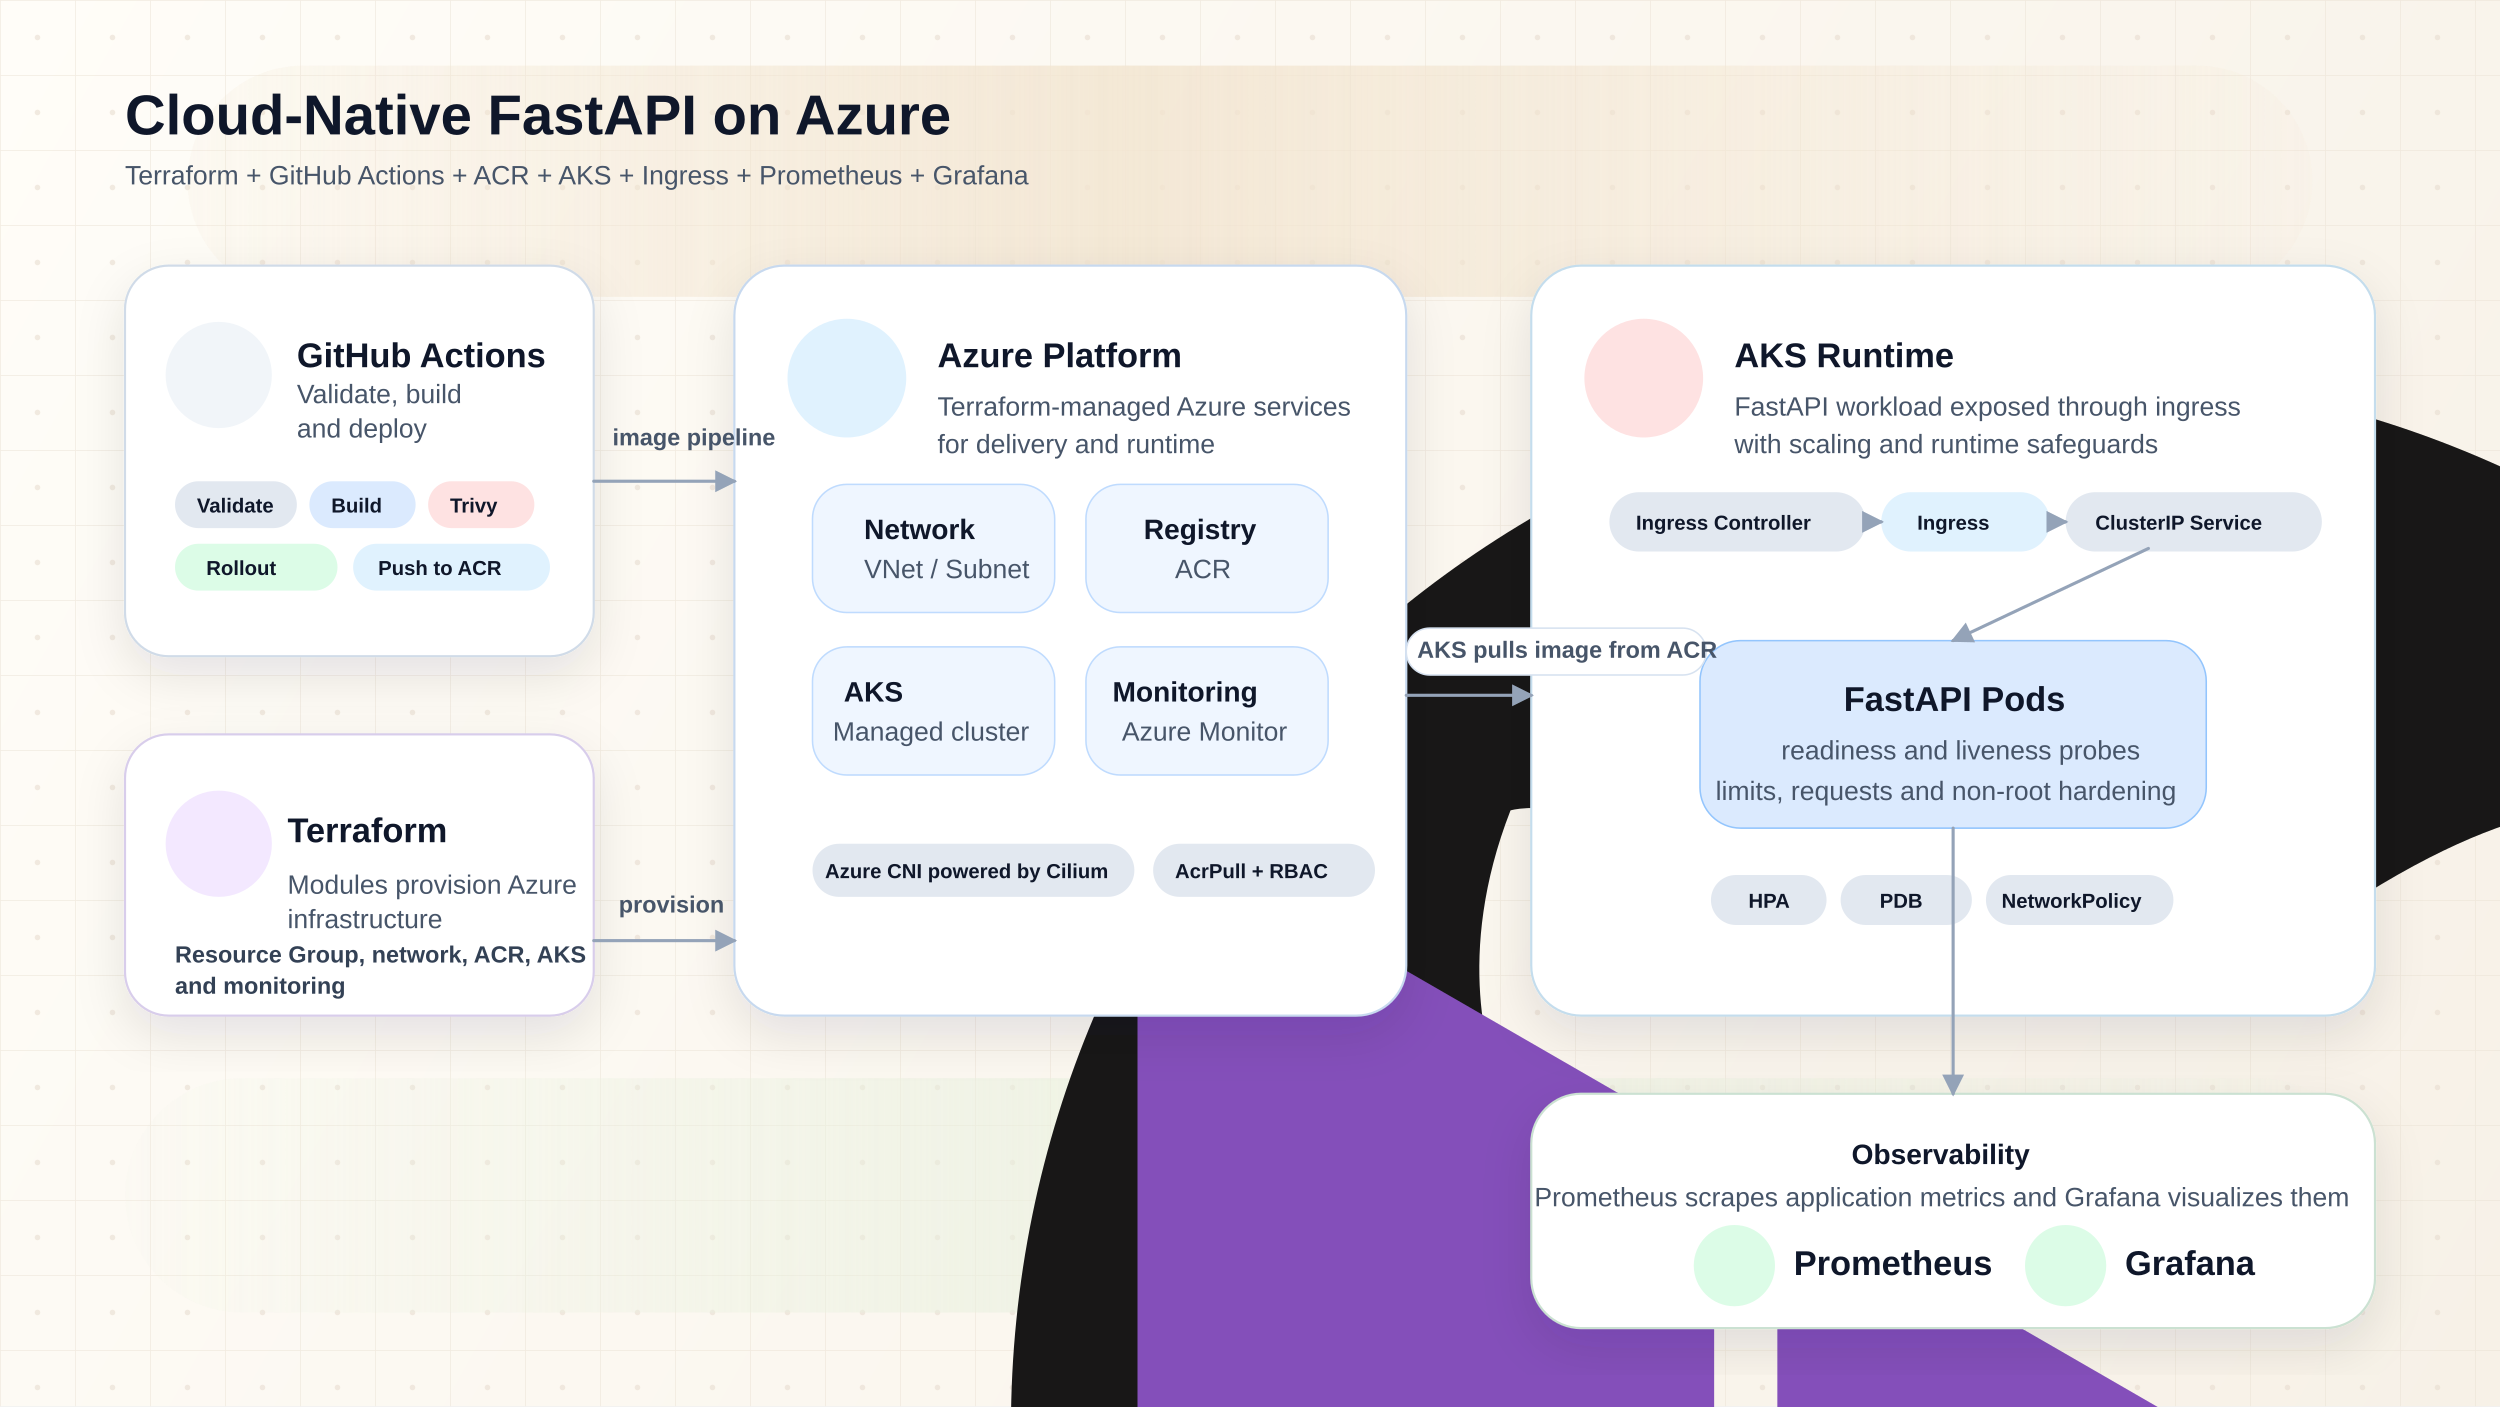
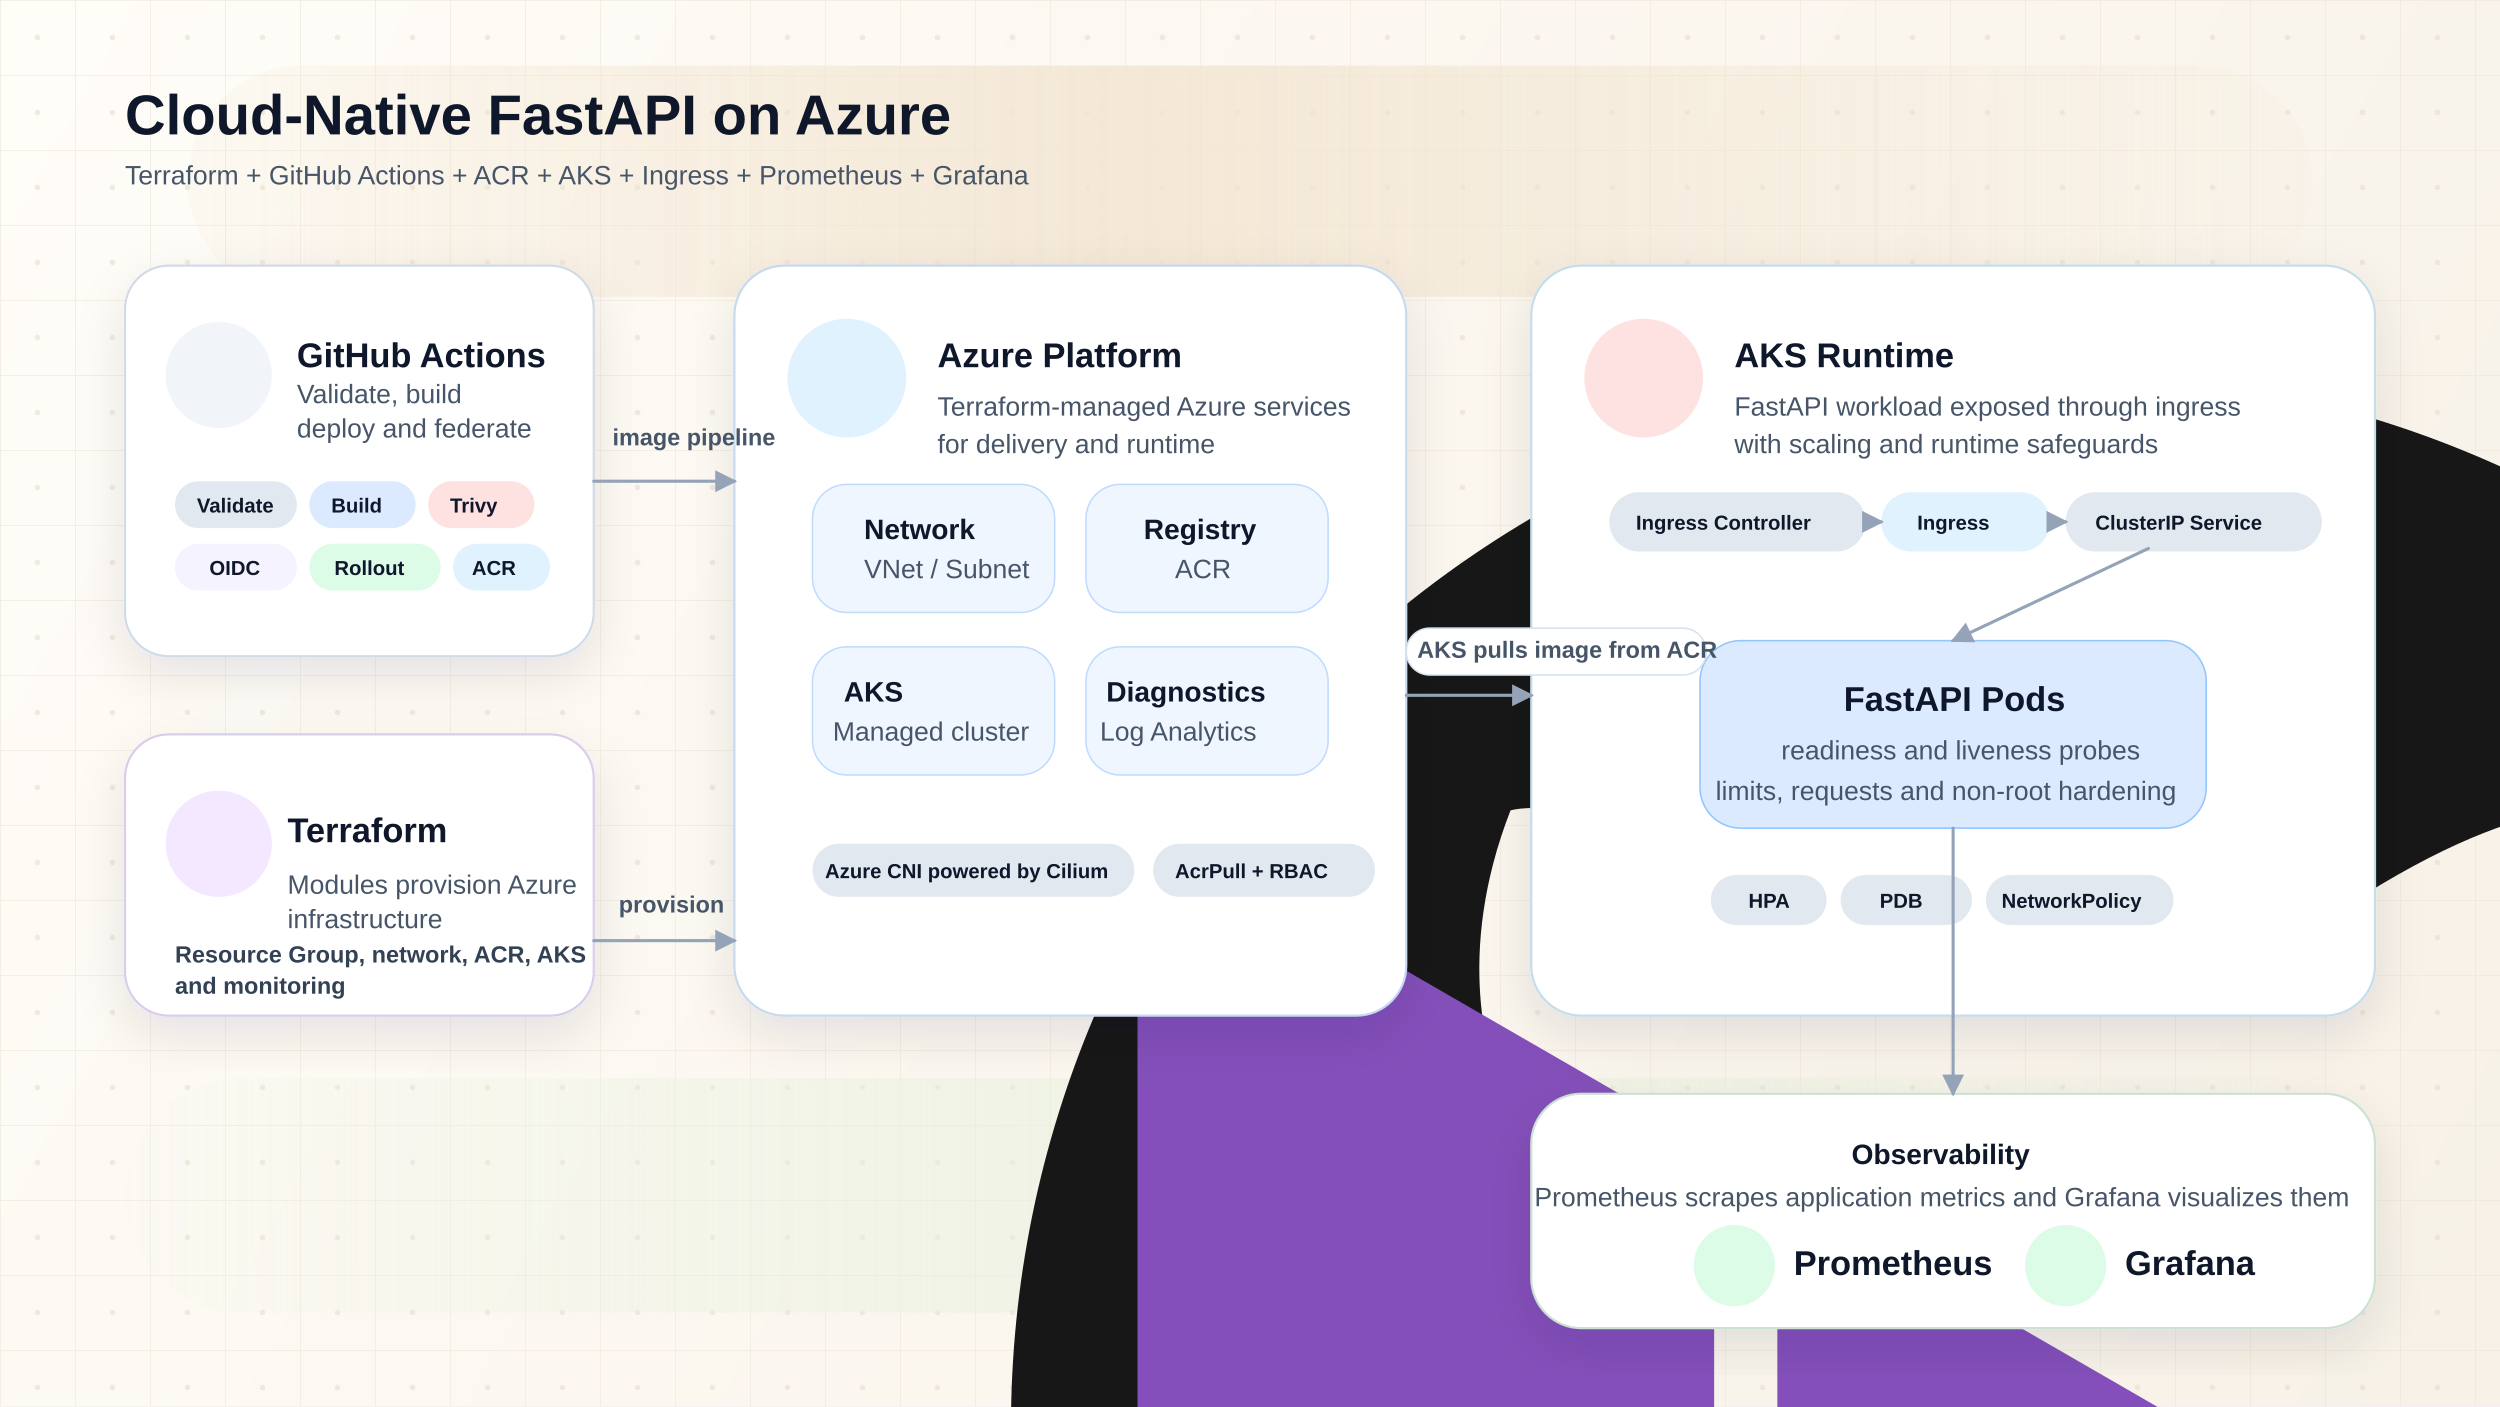
<svg xmlns="http://www.w3.org/2000/svg" width="1600" height="900" viewBox="0 0 1600 900" fill="none">
  <defs>
    <linearGradient id="bg" x1="0" y1="0" x2="1600" y2="900" gradientUnits="userSpaceOnUse">
      <stop stop-color="#FFFDF8" />
      <stop offset="1" stop-color="#F7F1E7" />
    </linearGradient>
    <pattern id="techGrid" x="0" y="0" width="48" height="48" patternUnits="userSpaceOnUse">
      <path d="M 48 0 L 0 0 0 48" fill="none" stroke="#E9DED1" stroke-width="1" />
      <circle cx="24" cy="24" r="1.8" fill="#E6DACD" />
    </pattern>
    <linearGradient id="bandTop" x1="0" y1="0" x2="1600" y2="0" gradientUnits="userSpaceOnUse">
      <stop stop-color="#F2E4CF" stop-opacity="0" />
      <stop offset="0.45" stop-color="#F2E4CF" stop-opacity="0.95" />
      <stop offset="1" stop-color="#F2E4CF" stop-opacity="0" />
    </linearGradient>
    <linearGradient id="bandBottom" x1="0" y1="0" x2="1600" y2="0" gradientUnits="userSpaceOnUse">
      <stop stop-color="#E8F0DE" stop-opacity="0" />
      <stop offset="0.5" stop-color="#E8F0DE" stop-opacity="0.85" />
      <stop offset="1" stop-color="#E8F0DE" stop-opacity="0" />
    </linearGradient>
    <filter id="shadow" x="-20%" y="-20%" width="140%" height="140%" filterUnits="objectBoundingBox">
      <feDropShadow dx="0" dy="12" stdDeviation="16" flood-color="#0F172A" flood-opacity="0.10" />
    </filter>
    <marker id="arrow" viewBox="0 0 8 8" refX="7" refY="4" markerWidth="7" markerHeight="7" orient="auto-start-reverse">
      <path d="M 0 0 L 8 4 L 0 8 z" fill="#94A3B8" />
    </marker>
    <style>
      .title { font: 700 36px 'Segoe UI', Arial, sans-serif; fill: #0F172A; }
      .subtitle { font: 500 17px 'Segoe UI', Arial, sans-serif; fill: #475569; }
      .section { font: 700 18px 'Segoe UI', Arial, sans-serif; fill: #0F172A; }
      .cardTitle { font: 700 22px 'Segoe UI', Arial, sans-serif; fill: #0F172A; }
      .cardText { font: 500 17px 'Segoe UI', Arial, sans-serif; fill: #475569; }
      .small { font: 600 15px 'Segoe UI', Arial, sans-serif; fill: #334155; }
      .chip { font: 700 13px 'Segoe UI', Arial, sans-serif; fill: #0F172A; }
      .flowText { font: 600 15px 'Segoe UI', Arial, sans-serif; fill: #475569; }
      .flow { stroke: #94A3B8; stroke-width: 2; stroke-linecap: round; marker-end: url(#arrow); }
    </style>
    <symbol id="logo-github" viewBox="0 0 24 24">
      <path fill="#181717" d="M12 .297c-6.63 0-12 5.373-12 12 0 5.303 3.438 9.8 8.205 11.385.6.113.82-.258.82-.577 0-.285-.01-1.04-.015-2.04-3.338.724-4.042-1.61-4.042-1.61C4.422 18.07 3.633 17.7 3.633 17.7c-1.087-.744.084-.729.084-.729 1.205.084 1.838 1.236 1.838 1.236 1.07 1.835 2.809 1.305 3.495.998.108-.776.417-1.305.76-1.605-2.665-.3-5.466-1.332-5.466-5.93 0-1.31.465-2.38 1.235-3.22-.135-.303-.54-1.523.105-3.176 0 0 1.005-.322 3.3 1.23.96-.267 1.98-.399 3-.405 1.02.006 2.04.138 3 .405 2.28-1.552 3.285-1.23 3.285-1.23.645 1.653.24 2.873.12 3.176.765.84 1.23 1.91 1.23 3.22 0 4.61-2.805 5.625-5.475 5.92.42.36.81 1.096.81 2.22 0 1.606-.015 2.896-.015 3.286 0 .315.21.69.825.57C20.565 22.092 24 17.592 24 12.297c0-6.627-5.373-12-12-12" />
    </symbol>
    <symbol id="logo-terraform" viewBox="0 0 24 24">
      <path fill="#844FBA" d="M1.44 0v7.575l6.561 3.79V3.787zm21.12 4.227l-6.561 3.791v7.574l6.56-3.787zM8.72 4.23v7.575l6.561 3.787V8.018zm0 8.405v7.575L15.28 24v-7.578z" />
    </symbol>
    <symbol id="logo-kubernetes" viewBox="0 0 24 24">
      <path fill="#326CE5" d="M10.204 14.35l.007.01-.999 2.413a5.171 5.171 0 0 1-2.075-2.597l2.578-.437.004.005a.44.44 0 0 1 .484.606zm-.833-2.129a.44.44 0 0 0 .173-.756l.002-.011L7.585 9.7a5.143 5.143 0 0 0-.73 3.255l2.514-.725.002-.009zm1.145-1.98a.44.44 0 0 0 .699-.337l.01-.005.15-2.62a5.144 5.144 0 0 0-3.01 1.442l2.147 1.523.004-.002zm.76 2.75l.723.349.722-.347.18-.78-.5-.623h-.804l-.5.623.179.779zm1.5-3.095a.44.44 0 0 0 .7.336l.008.003 2.134-1.513a5.188 5.188 0 0 0-2.992-1.442l.148 2.615.002.001zm10.876 5.97l-5.773 7.181a1.6 1.6 0 0 1-1.248.594l-9.261.003a1.6 1.6 0 0 1-1.247-.596l-5.776-7.18a1.583 1.583 0 0 1-.307-1.34L2.1 5.573c.108-.47.425-.864.863-1.073L11.305.513a1.606 1.606 0 0 1 1.385 0l8.345 3.985c.438.209.755.604.863 1.073l2.062 8.955c.108.47-.005.963-.308 1.34z" />
    </symbol>
    <symbol id="logo-prometheus" viewBox="0 0 24 24">
      <path fill="#E6522C" d="M12 0C5.373 0 0 5.372 0 12c0 6.627 5.373 12 12 12s12-5.373 12-12c0-6.628-5.373-12-12-12zm0 22.46c-1.885 0-3.414-1.26-3.414-2.814h6.828c0 1.553-1.528 2.813-3.414 2.813zm5.64-3.745H6.36v-2.046h11.28v2.046zm-.04-3.098H6.391c-.037-.043-.075-.086-.111-.13-1.155-1.401-1.427-2.133-1.69-2.879-.005-.025 1.4.287 2.395.511 0 0 .513.119 1.262.255-.72-.843-1.147-1.915-1.147-3.01 0-2.406 1.845-4.508 1.18-6.207.648.053 1.34 1.367 1.387 3.422.689-.951.977-2.69.977-3.755 0-1.103.727-2.385 1.454-2.429-.648 1.069.168 1.984.894 4.256.272.854.237 2.29.447 3.201.07-1.892.395-4.652 1.595-5.605-.529 1.2.079 2.702.494 3.424.671 1.164 1.078 2.047 1.078 3.716a4.642 4.642 0 01-1.11 2.996c.792-.149 1.34-.283 1.34-.283l2.573-.502s-.374 1.538-1.81 3.019z" />
    </symbol>
    <symbol id="logo-grafana" viewBox="0 0 24 24">
      <path fill="#F46800" d="M23.02 10.59a8.578 8.578 0 0 0-.862-3.034 8.911 8.911 0 0 0-1.789-2.445c.337-1.342-.413-2.505-.413-2.505-1.292-.08-2.113.4-2.416.62-.052-.02-.102-.044-.154-.064-.22-.089-.446-.172-.677-.247-.231-.073-.47-.14-.711-.197a9.867 9.867 0 0 0-.875-.161C14.557.753 12.94 0 12.94 0c-1.804 1.145-2.147 2.744-2.147 2.744l-.018.093c-.098.029-.2.057-.298.088-.138.042-.275.094-.413.143-.138.055-.275.107-.41.166a8.869 8.869 0 0 0-1.557.87l-.063-.029c-2.497-.955-4.716.195-4.716.195-.203 2.658.996 4.33 1.235 4.636a11.608 11.608 0 0 0-.607 2.635C1.636 12.677.953 15.014.953 15.014c1.926 2.214 4.171 2.351 4.171 2.351.003-.002.006-.002.006-.005.285.509.615.994.986 1.446.156.19.32.371.488.548-.704 2.009.099 3.68.099 3.68 2.144.08 3.553-.937 3.849-1.173a9.784 9.784 0 0 0 3.164.501h.08l.055-.003.107-.002.103-.005.003.002c1.01 1.44 2.788 1.646 2.788 1.646 1.264-1.332 1.337-2.653 1.337-2.94v-.058c0-.02-.003-.039-.003-.06.265-.187.52-.387.758-.6a7.875 7.875 0 0 0 1.415-1.7c1.43.083 2.437-.885 2.437-.885-.236-1.49-1.085-2.216-1.264-2.354l-.018-.013-.016-.013a.217.217 0 0 1-.031-.02c.008-.092.016-.18.02-.27.011-.162.016-.323.016-.48v-.253l-.005-.098-.008-.135a1.891 1.891 0 0 0-.01-.13c-.003-.042-.008-.083-.013-.125l-.016-.124-.018-.122a6.215 6.215 0 0 0-2.032-3.73 6.015 6.015 0 0 0-3.222-1.46 6.292 6.292 0 0 0-.85-.048l-.107.002h-.063l-.044.003-.104.008a4.777 4.777 0 0 0-3.335 1.695c-.332.4-.592.84-.768 1.297a4.594 4.594 0 0 0-.312 1.817l.003.091c.005.055.007.11.013.164a3.615 3.615 0 0 0 .698 1.82 3.53 3.53 0 0 0 1.827 1.282c.33.098.66.14.971.137.039 0 .078 0 .114-.002l.063-.003c.02 0 .041-.003.062-.003.034-.002.065-.007.099-.01.007 0 .018-.003.028-.003l.031-.005.06-.008a1.18 1.18 0 0 0 .112-.02c.036-.008.072-.013.109-.024a2.634 2.634 0 0 0 .914-.415c.028-.02.056-.041.085-.065a.248.248 0 0 0 .039-.35.244.244 0 0 0-.309-.06l-.078.042c-.09.044-.184.083-.283.116a2.476 2.476 0 0 1-.475.096c-.028.003-.054.006-.083.006l-.083.002c-.026 0-.054 0-.08-.002l-.102-.006h-.012l-.024.006c-.016-.003-.031-.003-.044-.006-.031-.002-.06-.007-.091-.01a2.59 2.59 0 0 1-.724-.213 2.557 2.557 0 0 1-.667-.438 2.52 2.52 0 0 1-.805-1.475 2.306 2.306 0 0 1-.029-.444l.006-.122v-.023l.002-.031c.003-.021.003-.04.005-.06a3.163 3.163 0 0 1 1.352-2.29 3.12 3.12 0 0 1 .937-.43 2.946 2.946 0 0 1 .776-.101h.06l.07.002.045.003h.026l.07.005a4.041 4.041 0 0 1 1.635.49 3.94 3.94 0 0 1 1.602 1.662 3.77 3.77 0 0 1 .397 1.414l.005.076.003.075c.002.026.002.05.002.075 0 .024.003.052 0 .07v.065l-.002.073-.008.174a6.195 6.195 0 0 1-.08.639 5.1 5.1 0 0 1-.267.927 5.31 5.31 0 0 1-.624 1.13 5.052 5.052 0 0 1-3.237 2.014 4.82 4.82 0 0 1-.649.066l-.039.003h-.287a6.607 6.607 0 0 1-1.716-.265 6.776 6.776 0 0 1-3.4-2.274 6.75 6.75 0 0 1-.746-1.15 6.616 6.616 0 0 1-.714-2.596l-.005-.083-.002-.02v-.056l-.003-.073v-.096l-.003-.104v-.07l.003-.163c.008-.22.026-.45.054-.678a8.707 8.707 0 0 1 .28-1.355c.128-.444.286-.872.473-1.277a7.04 7.04 0 0 1 1.456-2.1 5.925 5.925 0 0 1 .953-.763c.169-.111.343-.213.524-.306.089-.05.182-.091.273-.135.047-.02.093-.042.138-.062a7.177 7.177 0 0 1 .714-.267l.145-.045c.049-.015.098-.026.148-.041.098-.029.197-.052.296-.076.049-.013.1-.02.15-.033l.15-.032.151-.028.076-.013.075-.01.153-.024c.057-.01.114-.013.171-.023l.169-.021c.036-.003.073-.008.106-.01l.073-.008.036-.003.042-.002c.057-.003.114-.008.171-.01l.086-.006h.023l.037-.003.145-.007a7.999 7.999 0 0 1 1.708.125 7.917 7.917 0 0 1 2.048.68 8.253 8.253 0 0 1 1.672 1.09l.09.077.089.078c.06.052.114.107.171.159.057.052.112.106.166.16.052.055.107.107.159.164a8.671 8.671 0 0 1 1.41 1.978c.012.026.028.052.04.078l.04.078.075.156c.023.051.05.1.07.153l.065.15a8.848 8.848 0 0 1 .45 1.34.19.19 0 0 0 .201.142.186.186 0 0 0 .172-.184c.01-.246.002-.532-.024-.856z" />
    </symbol>
    <symbol id="logo-azure" viewBox="0 0 24 24">
      <path fill="#0078D4" d="M13.1 1 4 17h5.4l3.7-6.5L18 23h5L13.1 1z" />
      <path fill="#50A9F8" d="M11.5 13.8 8.9 18h3.8l1.8 5h4.3z" />
    </symbol>
  </defs>
  <rect width="1600" height="900" fill="url(#bg)" />
  <rect width="1600" height="900" fill="url(#techGrid)" opacity="0.55" />
  <rect x="120" y="42" width="1360" height="148" rx="74" fill="url(#bandTop)" opacity="0.85" />
  <rect x="80" y="690" width="1440" height="150" rx="75" fill="url(#bandBottom)" opacity="0.8" />
  <text x="80" y="86" class="title">Cloud-Native FastAPI on Azure</text>
  <text x="80" y="118" class="subtitle">Terraform + GitHub Actions + ACR + AKS + Ingress + Prometheus + Grafana</text>
  <rect x="80" y="170" width="300" height="250" rx="28" fill="#FFFFFF" stroke="#D0DBE8" stroke-width="1.4" filter="url(#shadow)" />
  <circle cx="140" cy="240" r="34" fill="#F1F5F9" />
  <g transform="translate(122 222) scale(1.5)">
    <use href="#logo-github" />
  </g>
  <text x="190" y="235" class="cardTitle">GitHub Actions</text>
  <text x="190" y="258" class="cardText">Validate, build</text>
-   <text x="190" y="280" class="cardText">and deploy</text>
+   <text x="190" y="280" class="cardText">deploy and federate</text>
  <rect x="112" y="308" width="78" height="30" rx="15" fill="#E2E8F0" />
  <text x="126" y="328" class="chip">Validate</text>
  <rect x="198" y="308" width="68" height="30" rx="15" fill="#DBEAFE" />
  <text x="212" y="328" class="chip">Build</text>
  <rect x="274" y="308" width="68" height="30" rx="15" fill="#FEE2E2" />
  <text x="288" y="328" class="chip">Trivy</text>
-   <rect x="112" y="348" width="104" height="30" rx="15" fill="#DCFCE7" />
-   <text x="132" y="368" class="chip">Rollout</text>
-   <rect x="226" y="348" width="126" height="30" rx="15" fill="#E0F2FE" />
-   <text x="242" y="368" class="chip">Push to ACR</text>
+   <rect x="112" y="348" width="78" height="30" rx="15" fill="#F5F3FF" />
+   <text x="134" y="368" class="chip">OIDC</text>
+   <rect x="198" y="348" width="84" height="30" rx="15" fill="#DCFCE7" />
+   <text x="214" y="368" class="chip">Rollout</text>
+   <rect x="290" y="348" width="62" height="30" rx="15" fill="#E0F2FE" />
+   <text x="302" y="368" class="chip">ACR</text>
  <rect x="80" y="470" width="300" height="180" rx="28" fill="#FFFFFF" stroke="#D8CDEB" stroke-width="1.4" filter="url(#shadow)" />
  <circle cx="140" cy="540" r="34" fill="#F3E8FF" />
  <g transform="translate(122 522) scale(1.5)">
    <use href="#logo-terraform" />
  </g>
  <text x="184" y="539" class="cardTitle">Terraform</text>
  <text x="184" y="572" class="cardText">Modules provision Azure</text>
  <text x="184" y="594" class="cardText">infrastructure</text>
  <text x="112" y="616" class="small">Resource Group, network, ACR, AKS</text>
  <text x="112" y="636" class="small">and monitoring</text>
  <rect x="470" y="170" width="430" height="480" rx="32" fill="#FFFFFF" stroke="#C7D9EF" stroke-width="1.4" filter="url(#shadow)" />
  <circle cx="542" cy="242" r="38" fill="#E0F2FE" />
  <g transform="translate(520 220) scale(1.85)">
    <use href="#logo-azure" />
  </g>
  <text x="600" y="235" class="cardTitle">Azure Platform</text>
  <text x="600" y="266" class="cardText">Terraform-managed Azure services</text>
  <text x="600" y="290" class="cardText">for delivery and runtime</text>
  <rect x="520" y="310" width="155" height="82" rx="22" fill="#EFF6FF" stroke="#BFDBFE" />
  <text x="553" y="345" class="section">Network</text>
  <text x="553" y="370" class="cardText">VNet / Subnet</text>
  <rect x="695" y="310" width="155" height="82" rx="22" fill="#EFF6FF" stroke="#BFDBFE" />
  <text x="732" y="345" class="section">Registry</text>
  <text x="752" y="370" class="cardText">ACR</text>
  <rect x="520" y="414" width="155" height="82" rx="22" fill="#EFF6FF" stroke="#BFDBFE" />
  <text x="540" y="449" class="section">AKS</text>
  <text x="533" y="474" class="cardText">Managed cluster</text>
  <rect x="695" y="414" width="155" height="82" rx="22" fill="#EFF6FF" stroke="#BFDBFE" />
-   <text x="712" y="449" class="section">Monitoring</text>
-   <text x="718" y="474" class="cardText">Azure Monitor</text>
+   <text x="708" y="449" class="section">Diagnostics</text>
+   <text x="704" y="474" class="cardText">Log Analytics</text>
  <rect x="520" y="540" width="206" height="34" rx="17" fill="#E2E8F0" />
  <text x="528" y="562" class="chip">Azure CNI powered by Cilium</text>
  <rect x="738" y="540" width="142" height="34" rx="17" fill="#E2E8F0" />
  <text x="752" y="562" class="chip">AcrPull + RBAC</text>
  <rect x="980" y="170" width="540" height="480" rx="32" fill="#FFFFFF" stroke="#C4DDED" stroke-width="1.4" filter="url(#shadow)" />
  <circle cx="1052" cy="242" r="38" fill="#FEE2E2" />
  <g transform="translate(1029 219) scale(1.9)">
    <use href="#logo-kubernetes" />
  </g>
  <text x="1110" y="235" class="cardTitle">AKS Runtime</text>
  <text x="1110" y="266" class="cardText">FastAPI workload exposed through ingress</text>
  <text x="1110" y="290" class="cardText">with scaling and runtime safeguards</text>
  <rect x="1030" y="315" width="164" height="38" rx="19" fill="#E2E8F0" />
  <text x="1047" y="339" class="chip">Ingress Controller</text>
  <rect x="1204" y="315" width="108" height="38" rx="19" fill="#E0F2FE" />
  <text x="1227" y="339" class="chip">Ingress</text>
  <rect x="1322" y="315" width="164" height="38" rx="19" fill="#E2E8F0" />
  <text x="1341" y="339" class="chip">ClusterIP Service</text>
  <line x1="1194" y1="334" x2="1204" y2="334" class="flow" />
  <line x1="1312" y1="334" x2="1322" y2="334" class="flow" />
  <rect x="1088" y="410" width="324" height="120" rx="26" fill="#DBEAFE" stroke="#93C5FD" />
  <text x="1180" y="455" class="cardTitle">FastAPI Pods</text>
  <text x="1140" y="486" class="cardText">readiness and liveness probes</text>
  <text x="1098" y="512" class="cardText">limits, requests and non-root hardening</text>
  <line x1="1375" y1="351" x2="1250" y2="410" class="flow" />
  <rect x="1095" y="560" width="74" height="32" rx="16" fill="#E2E8F0" />
  <text x="1119" y="581" class="chip">HPA</text>
  <rect x="1178" y="560" width="84" height="32" rx="16" fill="#E2E8F0" />
  <text x="1203" y="581" class="chip">PDB</text>
  <rect x="1271" y="560" width="120" height="32" rx="16" fill="#E2E8F0" />
  <text x="1281" y="581" class="chip">NetworkPolicy</text>
  <rect x="980" y="700" width="540" height="150" rx="32" fill="#FFFFFF" stroke="#CBE1D2" stroke-width="1.4" filter="url(#shadow)" />
  <text x="1185" y="745" class="section">Observability</text>
  <text x="982" y="772" class="cardText">Prometheus scrapes application metrics and Grafana visualizes them</text>
  <circle cx="1110" cy="810" r="26" fill="#DCFCE7" />
  <g transform="translate(1095 795) scale(1.25)">
    <use href="#logo-prometheus" />
  </g>
  <text x="1148" y="816" class="cardTitle">Prometheus</text>
  <circle cx="1322" cy="810" r="26" fill="#DCFCE7" />
  <g transform="translate(1307 795) scale(1.25)">
    <use href="#logo-grafana" />
  </g>
  <text x="1360" y="816" class="cardTitle">Grafana</text>
  <line x1="1250" y1="530" x2="1250" y2="700" class="flow" />
  <line x1="380" y1="308" x2="470" y2="308" class="flow" />
  <text x="392" y="285" class="flowText">image pipeline</text>
  <line x1="380" y1="602" x2="470" y2="602" class="flow" />
  <text x="396" y="584" class="flowText">provision</text>
  <line x1="900" y1="445" x2="980" y2="445" class="flow" />
  <rect x="900" y="402" width="192" height="30" rx="15" fill="#FFFFFF" stroke="#D7E2F0" />
  <text x="907" y="421" class="flowText">AKS pulls image from ACR</text>
</svg>
